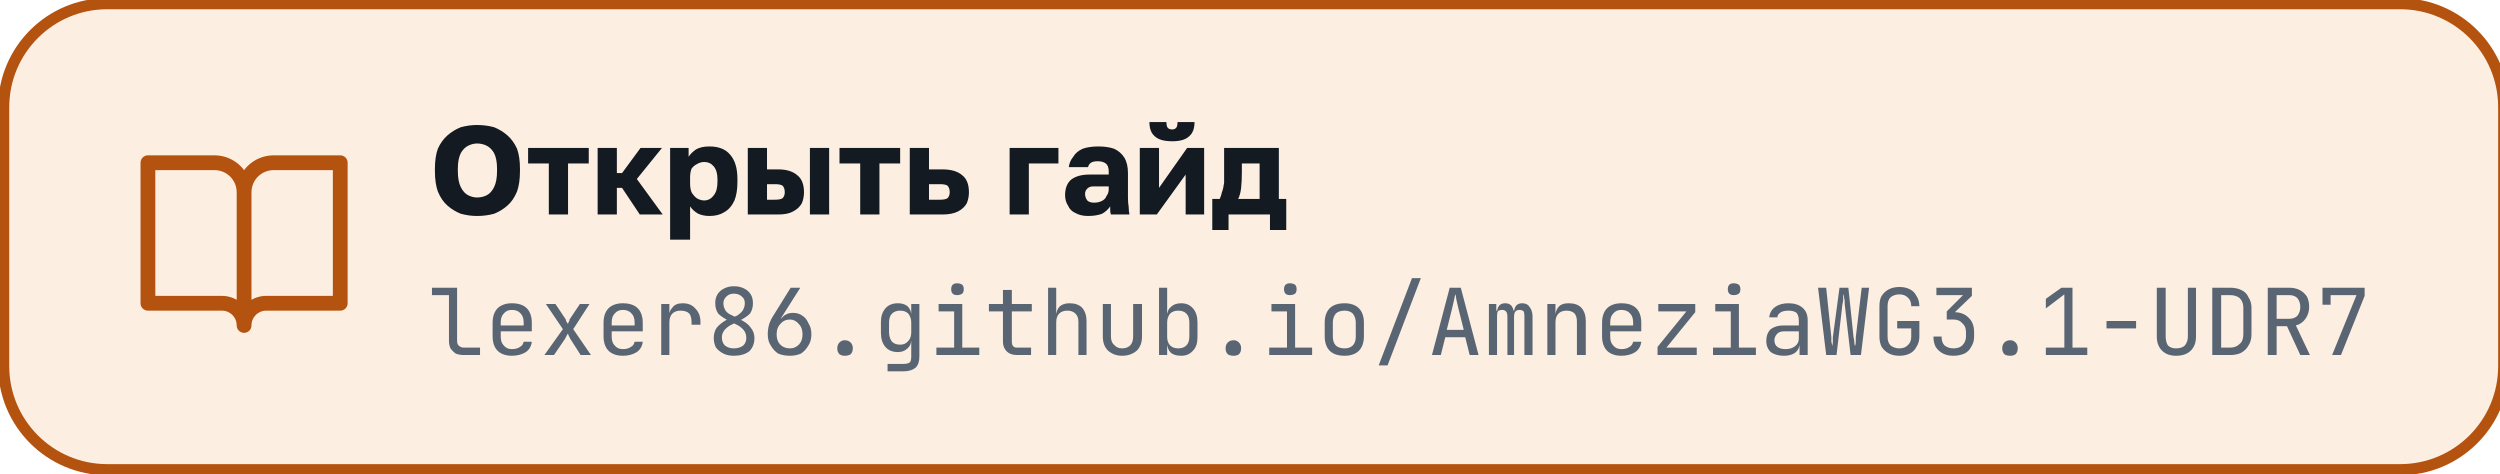
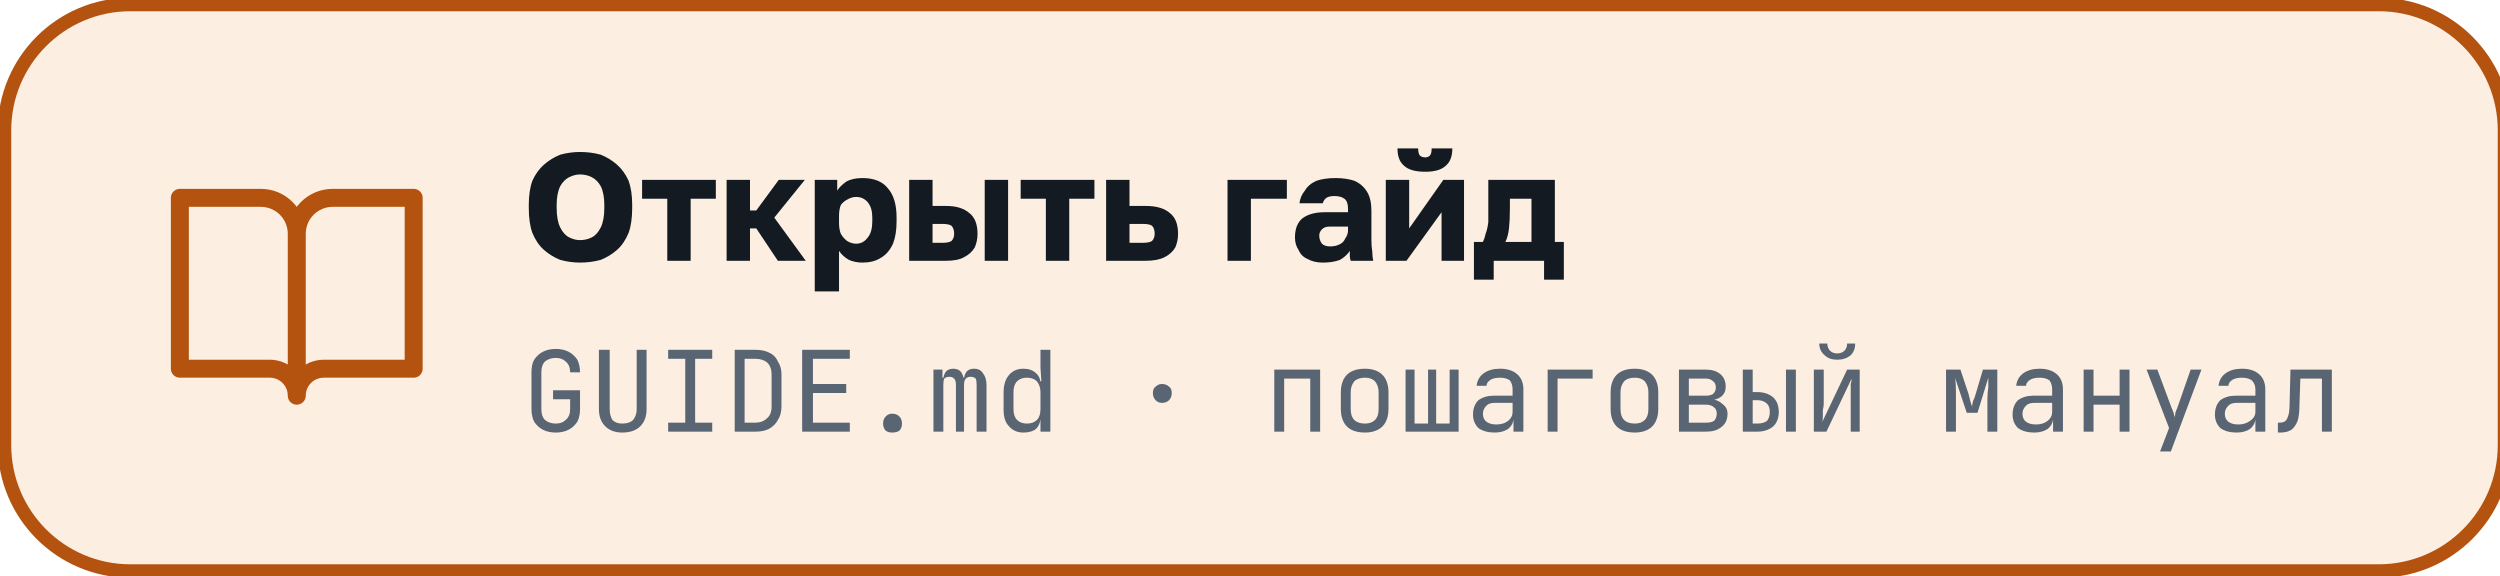
- <svg xmlns="http://www.w3.org/2000/svg" width="338" height="64" viewBox="0 0 338 64">
-   <rect x="0.5" y="0.5" width="338" height="63" rx="14" fill="#FCEFE2" stroke="#B4530F" stroke-width="1.5" />
+ <svg xmlns="http://www.w3.org/2000/svg" width="278" height="64" viewBox="0 0 278 64">
+   <rect x="0.5" y="0.5" width="278" height="63" rx="14" fill="#FCEFE2" stroke="#B4530F" stroke-width="1.5" />
  <path d="M20 22 h9 a4 4 0 0 1 4 4 v18 a3 3 0 0 0 -3 -3 h-10 z M46 22 h-9 a4 4 0 0 0 -4 4 v18 a3 3 0 0 1 3 -3 h10 z" fill="none" stroke="#B4530F" stroke-width="2" stroke-linejoin="round" />
  <path fill="#141A21" d="M64.5 29.2Q63.4 29.2 62.3 28.9Q61.3 28.5 60.5 27.8Q59.7 27.1 59.2 25.9Q58.8 24.8 58.8 23.1V22.8Q58.8 21.2 59.2 20.1Q59.7 19 60.5 18.3Q61.3 17.6 62.3 17.2Q63.4 16.9 64.5 16.9Q65.7 16.9 66.8 17.2Q67.8 17.6 68.6 18.3Q69.4 19 69.9 20.1Q70.3 21.2 70.3 22.8V23.1Q70.3 24.8 69.9 25.9Q69.4 27.1 68.6 27.8Q67.8 28.5 66.8 28.9Q65.7 29.2 64.5 29.2ZM64.5 26.7Q65.2 26.7 65.8 26.4Q66.4 26.1 66.8 25.3Q67.2 24.5 67.2 23.1V22.8Q67.2 21.5 66.8 20.7Q66.4 20 65.8 19.7Q65.2 19.4 64.5 19.4Q63.9 19.4 63.3 19.7Q62.7 20 62.3 20.7Q61.9 21.5 61.9 22.8V23.1Q61.9 24.5 62.3 25.3Q62.7 26.1 63.3 26.4Q63.9 26.7 64.5 26.7ZM74.2 29V22.1H71.4V20H79.6V22.1H76.8V29ZM80.8 29V20H83.4V23.4H84.1L86.6 20H89.5L86.1 24.2L89.6 29H86.5L84.1 25.4H83.4V29ZM90.6 32.4V20H93.1V21.2Q93.4 20.7 94.1 20.2Q94.8 19.8 95.9 19.8Q97.8 19.8 98.7 20.9Q99.7 22 99.7 24.2V24.6Q99.7 26.1 99.3 27.1Q98.8 28.2 97.9 28.7Q97.1 29.2 95.9 29.2Q95.1 29.2 94.4 28.9Q93.7 28.5 93.3 27.9V32.4ZM95.2 27.1Q96 27.1 96.5 26.4Q97 25.8 97 24.6V24.2Q97 23.1 96.5 22.5Q96 21.9 95.2 21.9Q94.7 21.9 94.2 22.2Q93.8 22.4 93.5 22.8Q93.3 23.3 93.3 24V24.8Q93.3 25.5 93.5 26Q93.8 26.5 94.2 26.8Q94.7 27.1 95.2 27.1ZM101.1 29V20H103.7V22.9H105.2Q106.9 22.9 107.8 23.7Q108.7 24.4 108.7 26Q108.7 26.8 108.4 27.5Q108 28.2 107.2 28.6Q106.5 29 105.2 29ZM103.7 27H104.8Q105.5 27 105.8 26.8Q106.1 26.5 106.1 26Q106.1 25.4 105.8 25.1Q105.5 24.9 104.8 24.9H103.7ZM109.5 29V20H112.1V29ZM116.3 29V22.1H113.5V20H121.7V22.1H118.9V29ZM123 29V20H125.6V22.9H127.4Q129.2 22.9 130.1 23.7Q131 24.4 131 26Q131 26.8 130.7 27.5Q130.3 28.2 129.5 28.6Q128.7 29 127.4 29ZM125.6 27H127.1Q127.8 27 128.1 26.8Q128.4 26.5 128.4 26Q128.4 25.4 128.1 25.1Q127.8 24.9 127.1 24.9H125.6ZM136.5 29V20H143.1V22.1H139.1V29ZM147.1 29.2Q146.1 29.2 145.4 28.8Q144.7 28.5 144.4 27.8Q144 27.2 144 26.4Q144 25 144.8 24.3Q145.7 23.6 147.3 23.6H149.9V23.2Q149.9 22.4 149.5 22.1Q149.1 21.8 148.4 21.8Q147.8 21.8 147.5 22Q147.2 22.2 147.1 22.6H144.5Q144.6 21.8 145.1 21.2Q145.5 20.5 146.4 20.1Q147.3 19.8 148.5 19.8Q149.7 19.8 150.6 20.1Q151.5 20.5 152 21.3Q152.5 22.1 152.5 23.4V26.7Q152.5 27.4 152.6 28Q152.6 28.5 152.7 29H150.2Q150.1 28.7 150.1 28.5Q150.1 28.3 150.1 27.9Q149.7 28.5 149 28.9Q148.2 29.2 147.1 29.2ZM147.9 27.4Q148.5 27.4 148.9 27.2Q149.4 27 149.6 26.5Q149.9 26.1 149.9 25.6V25.2H147.8Q147.3 25.2 147 25.5Q146.7 25.8 146.7 26.2Q146.7 26.7 147 27.1Q147.3 27.4 147.9 27.4ZM154.1 29V20H156.7V25.4L160.5 20H162.8V29H160.3V23.6L156.4 29ZM158.5 19.1Q156.8 19.1 156.1 18.4Q155.4 17.8 155.4 16.5H157.7Q157.7 17.1 157.9 17.3Q158.1 17.5 158.5 17.5Q158.8 17.5 159 17.3Q159.2 17.1 159.2 16.5H161.5Q161.5 17.8 160.8 18.4Q160.1 19.1 158.5 19.1ZM163.9 31.1V26.9H164.9Q165.1 26.5 165.2 26Q165.4 25.5 165.5 24.7Q165.5 23.9 165.5 22.9V20H172.9V26.9H173.9V31.1H171.7V29H166.1V31.1ZM167.4 26.9H170.3V22.1H167.9V23.2Q167.9 24.5 167.8 25.4Q167.7 26.3 167.4 26.9Z" />
-   <path fill="#5A6573" d="M62.7 48Q62.1 48 61.6 47.8Q61.2 47.5 60.9 47.1Q60.7 46.6 60.7 46.1V39.9H58.4V38.9H61.8V46.1Q61.8 46.5 62 46.7Q62.3 47 62.7 47H64.9V48ZM69.2 48.1Q68.4 48.1 67.8 47.8Q67.2 47.5 66.9 46.9Q66.6 46.3 66.6 45.5V43.6Q66.6 42.8 66.9 42.2Q67.2 41.6 67.8 41.3Q68.4 41 69.2 41Q70.1 41 70.7 41.3Q71.3 41.6 71.6 42.2Q71.9 42.8 71.9 43.6V44.8H67.7V45.5Q67.7 46.3 68.1 46.7Q68.5 47.2 69.2 47.2Q69.9 47.2 70.3 46.9Q70.7 46.7 70.8 46.2H71.9Q71.8 47.1 71.1 47.6Q70.3 48.1 69.2 48.1ZM70.8 44.1V43.6Q70.8 42.8 70.4 42.4Q70 41.9 69.2 41.9Q68.5 41.9 68.1 42.4Q67.7 42.8 67.7 43.6V44H70.9ZM73.6 48 76.1 44.5 73.8 41.1H75.1L76.5 43.2Q76.5 43.4 76.6 43.5Q76.7 43.7 76.8 43.8Q76.8 43.7 76.9 43.5Q77 43.4 77 43.2L78.4 41.1H79.7L77.5 44.5L79.9 48H78.5L77.1 45.8Q77 45.6 76.9 45.4Q76.8 45.2 76.8 45.1Q76.7 45.2 76.6 45.4Q76.5 45.6 76.4 45.8L74.9 48ZM84.2 48.1Q83.4 48.1 82.8 47.8Q82.2 47.5 81.9 46.9Q81.6 46.3 81.6 45.5V43.6Q81.6 42.8 81.9 42.2Q82.2 41.6 82.8 41.3Q83.4 41 84.2 41Q85.1 41 85.7 41.3Q86.3 41.6 86.6 42.2Q86.9 42.8 86.9 43.6V44.8H82.7V45.5Q82.7 46.3 83.1 46.7Q83.5 47.2 84.2 47.2Q84.9 47.2 85.3 46.9Q85.7 46.7 85.8 46.2H86.9Q86.8 47.1 86.1 47.6Q85.3 48.1 84.2 48.1ZM85.8 44.1V43.6Q85.8 42.8 85.4 42.4Q85 41.9 84.2 41.9Q83.5 41.9 83.1 42.4Q82.7 42.8 82.7 43.6V44H85.9ZM89.4 48V41.1H90.5V42.4H90.8L90.4 43.2Q90.4 42.1 90.9 41.6Q91.3 41 92.3 41Q93.4 41 94 41.7Q94.7 42.4 94.7 43.5V43.9H93.5V43.6Q93.5 42.8 93.2 42.4Q92.8 42 92 42Q91.3 42 90.9 42.4Q90.5 42.8 90.5 43.6V48ZM99.2 48.1Q98.4 48.1 97.8 47.8Q97.2 47.5 96.8 47Q96.5 46.4 96.5 45.7Q96.5 44.9 96.9 44.3Q97.4 43.7 98.3 43.2L99.6 42.7Q100.1 42.4 100.4 42Q100.7 41.5 100.7 41Q100.7 40.4 100.3 40.1Q99.9 39.7 99.2 39.7Q98.6 39.7 98.2 40.1Q97.8 40.5 97.8 41Q97.8 41.5 98.1 42Q98.4 42.4 98.9 42.6L100.1 43.2Q101.1 43.7 101.5 44.3Q102 44.9 102 45.7Q102 46.8 101.3 47.5Q100.5 48.1 99.2 48.1ZM99.2 47.1Q100 47.1 100.5 46.7Q100.9 46.3 100.9 45.7Q100.9 45.1 100.6 44.7Q100.3 44.3 99.8 44L98.6 43.4Q97.6 42.9 97.1 42.4Q96.7 41.8 96.7 41Q96.7 40.3 97 39.8Q97.3 39.3 97.9 39Q98.5 38.7 99.2 38.7Q100 38.7 100.6 39Q101.2 39.3 101.5 39.8Q101.8 40.3 101.8 41Q101.8 41.8 101.4 42.4Q100.9 42.9 99.9 43.4L98.7 44Q98.2 44.3 97.9 44.7Q97.6 45.1 97.6 45.6Q97.6 46.3 98 46.7Q98.5 47.1 99.2 47.1ZM106.8 48.1Q105.9 48.1 105.2 47.8Q104.6 47.4 104.2 46.7Q103.8 46.1 103.8 45.2Q103.8 44.5 104 43.8Q104.2 43.2 104.6 42.6L106.9 38.9H108.2L105.6 43L105.6 43.1Q105.9 42.7 106.3 42.5Q106.7 42.3 107.2 42.3Q108 42.3 108.5 42.7Q109 43 109.3 43.7Q109.7 44.3 109.7 45.2Q109.7 46.1 109.3 46.7Q108.9 47.4 108.3 47.8Q107.6 48.1 106.8 48.1ZM106.8 47.1Q107.5 47.1 108 46.6Q108.5 46.1 108.5 45.2Q108.5 44.3 108 43.8Q107.5 43.2 106.8 43.2Q106 43.2 105.5 43.8Q105 44.3 105 45.2Q105 46.1 105.5 46.6Q106 47.1 106.8 47.1ZM114.2 48.1Q113.8 48.1 113.5 47.9Q113.2 47.6 113.2 47.1Q113.2 46.6 113.5 46.3Q113.8 46 114.2 46Q114.7 46 115 46.3Q115.3 46.6 115.3 47.1Q115.3 47.6 115 47.9Q114.7 48.1 114.2 48.1ZM120 50.2V49.2H122.2Q122.7 49.2 123 49Q123.2 48.8 123.2 48.2V47.4L123.2 46.1H123L123.2 45.9Q123.2 46.7 122.7 47.1Q122.2 47.6 121.4 47.6Q120.3 47.6 119.7 46.9Q119.1 46.2 119.1 45V43.5Q119.1 42.4 119.7 41.7Q120.3 41 121.4 41Q122.2 41 122.7 41.4Q123.2 41.9 123.2 42.6L123 42.4H123.2V41.1H124.3V48.2Q124.3 49.2 123.8 49.7Q123.2 50.2 122.2 50.2ZM121.7 46.6Q122.4 46.6 122.8 46.1Q123.2 45.7 123.2 44.9V43.6Q123.2 42.9 122.8 42.4Q122.4 42 121.7 42Q121 42 120.6 42.4Q120.2 42.8 120.2 43.6V44.9Q120.2 45.7 120.6 46.2Q121 46.6 121.7 46.6ZM126.6 48V47H129V42.1H126.9V41.1H130.1V47H132.4V48ZM129.4 39.9Q129 39.9 128.8 39.7Q128.6 39.5 128.6 39.1Q128.6 38.7 128.8 38.5Q129 38.3 129.4 38.3Q129.8 38.3 130.1 38.5Q130.3 38.7 130.3 39.1Q130.3 39.5 130.1 39.7Q129.8 39.9 129.4 39.9ZM137.5 48Q136.6 48 136.1 47.5Q135.6 47 135.6 46.2V42.1H133.7V41.1H135.6V39.2H136.8V41.1H139.5V42.1H136.8V46.2Q136.8 47 137.5 47H139.4V48ZM141.7 48V38.9H142.8V41.1V42.4H143L142.8 42.7Q142.8 41.9 143.3 41.4Q143.8 41 144.6 41Q145.7 41 146.3 41.6Q146.9 42.3 146.9 43.4V48H145.8V43.5Q145.8 42.8 145.4 42.4Q145 42 144.3 42Q143.6 42 143.2 42.4Q142.8 42.8 142.8 43.6V48ZM151.7 48.1Q150.6 48.1 149.8 47.4Q149.1 46.7 149.1 45.5V41.1H150.2V45.5Q150.2 46.3 150.7 46.7Q151.1 47.1 151.7 47.1Q152.4 47.1 152.8 46.7Q153.2 46.3 153.2 45.5V41.1H154.4V45.5Q154.4 46.7 153.7 47.4Q152.9 48.1 151.7 48.1ZM159.7 48.1Q158.8 48.1 158.3 47.7Q157.8 47.2 157.8 46.4L158 46.7H157.8V48H156.7V38.9H157.8V40.9L157.8 42.4H158L157.8 42.7Q157.8 41.9 158.3 41.5Q158.8 41 159.7 41Q160.7 41 161.3 41.7Q161.9 42.4 161.9 43.6V45.6Q161.9 46.8 161.3 47.4Q160.7 48.1 159.7 48.1ZM159.3 47.1Q160 47.1 160.4 46.7Q160.8 46.3 160.8 45.5V43.6Q160.8 42.8 160.4 42.4Q160 42 159.3 42Q158.6 42 158.2 42.4Q157.8 42.9 157.8 43.6V45.5Q157.8 46.3 158.2 46.7Q158.6 47.1 159.3 47.1ZM166.8 48.1Q166.3 48.1 166 47.9Q165.7 47.6 165.7 47.1Q165.7 46.6 166 46.3Q166.3 46 166.8 46Q167.2 46 167.5 46.3Q167.8 46.6 167.8 47.1Q167.8 47.6 167.5 47.9Q167.2 48.1 166.8 48.1ZM171.6 48V47H174V42.1H171.9V41.1H175.1V47H177.4V48ZM174.4 39.9Q174 39.9 173.8 39.7Q173.6 39.5 173.6 39.1Q173.6 38.7 173.8 38.5Q174 38.3 174.4 38.3Q174.8 38.3 175.1 38.5Q175.3 38.7 175.3 39.1Q175.3 39.5 175.1 39.7Q174.8 39.9 174.4 39.9ZM181.8 48.1Q180.9 48.1 180.3 47.8Q179.7 47.5 179.4 46.9Q179.1 46.3 179.1 45.5V43.6Q179.1 42.8 179.4 42.2Q179.7 41.6 180.3 41.3Q180.9 41 181.8 41Q182.6 41 183.2 41.3Q183.8 41.6 184.1 42.2Q184.4 42.8 184.4 43.6V45.5Q184.4 46.3 184.1 46.9Q183.8 47.5 183.2 47.8Q182.6 48.1 181.8 48.1ZM181.8 47.1Q182.5 47.1 182.9 46.7Q183.3 46.3 183.3 45.5V43.6Q183.3 42.9 182.9 42.4Q182.5 42 181.8 42Q181 42 180.6 42.4Q180.2 42.9 180.2 43.6V45.5Q180.2 46.3 180.6 46.7Q181 47.1 181.8 47.1ZM186.4 49.4 190.9 37.6H192.1L187.6 49.4ZM193.6 48 196 38.9H197.5L199.9 48H198.7L198.1 45.6H195.4L194.8 48ZM195.6 44.6H197.9L197.2 41.8Q197 41 196.9 40.5Q196.8 39.9 196.8 39.8Q196.7 39.9 196.6 40.5Q196.5 41 196.3 41.8ZM201.3 48V41.1H202.3V42H202.5L202.4 42.2Q202.4 41.7 202.7 41.3Q203 41 203.5 41Q204.1 41 204.4 41.4Q204.7 41.9 204.7 42.6L204.4 42H204.9L204.7 42.2Q204.7 41.7 205 41.3Q205.3 41 205.8 41Q206.5 41 206.8 41.5Q207.2 42 207.2 42.8V48H206.1V42.8Q206.1 42.3 206 42.1Q205.8 41.9 205.4 41.9Q205.1 41.9 204.9 42.1Q204.7 42.3 204.7 42.8V48H203.8V42.8Q203.8 42.3 203.6 42.1Q203.4 41.9 203.1 41.9Q202.7 41.9 202.5 42.1Q202.4 42.3 202.4 42.8V48ZM209.2 48V41.1H210.3V42.4H210.5L210.3 42.7Q210.3 41.9 210.8 41.4Q211.2 41 212.1 41Q213.2 41 213.8 41.6Q214.4 42.3 214.4 43.4V48H213.2V43.5Q213.2 42.8 212.9 42.4Q212.5 42 211.8 42Q211.1 42 210.7 42.4Q210.3 42.8 210.3 43.6V48ZM219.2 48.1Q218.4 48.1 217.8 47.8Q217.2 47.5 216.9 46.9Q216.6 46.3 216.6 45.5V43.6Q216.6 42.8 216.9 42.2Q217.2 41.6 217.8 41.3Q218.4 41 219.2 41Q220.1 41 220.7 41.3Q221.3 41.6 221.6 42.2Q221.9 42.8 221.9 43.6V44.8H217.7V45.5Q217.7 46.3 218.1 46.7Q218.5 47.2 219.2 47.2Q219.9 47.2 220.3 46.9Q220.7 46.7 220.8 46.2H221.9Q221.8 47.1 221.1 47.6Q220.3 48.1 219.2 48.1ZM220.8 44.1V43.6Q220.8 42.8 220.4 42.4Q220 41.9 219.2 41.9Q218.5 41.9 218.1 42.4Q217.7 42.8 217.7 43.6V44H220.9ZM224.1 48V46.9L228 42.1H224.2V41.1H229.2V42.2L225.3 47H229.4V48ZM231.6 48V47H234V42.1H231.9V41.1H235.1V47H237.4V48ZM234.4 39.9Q234 39.9 233.8 39.7Q233.6 39.5 233.6 39.1Q233.6 38.7 233.8 38.5Q234 38.3 234.4 38.3Q234.8 38.3 235.1 38.5Q235.3 38.7 235.3 39.1Q235.3 39.5 235.1 39.7Q234.8 39.9 234.4 39.9ZM241.2 48.1Q240.1 48.1 239.4 47.6Q238.8 47 238.8 46.1Q238.8 45.1 239.4 44.5Q240.1 44 241.1 44H243.2V43.3Q243.2 42.7 242.9 42.3Q242.5 42 241.8 42Q241.2 42 240.8 42.2Q240.3 42.5 240.3 42.9H239.2Q239.3 42 240 41.5Q240.7 41 241.8 41Q243 41 243.7 41.6Q244.4 42.2 244.4 43.3V48H243.3V46.7H243.1L243.3 46.5Q243.3 47.2 242.7 47.7Q242.1 48.1 241.2 48.1ZM241.4 47.2Q242.2 47.2 242.7 46.8Q243.2 46.4 243.2 45.8V44.8H241.2Q240.6 44.8 240.3 45.1Q239.9 45.5 239.9 46Q239.9 46.6 240.3 46.9Q240.7 47.2 241.4 47.2ZM246.9 48 245.8 38.9H246.9L247.6 45.6Q247.6 45.9 247.6 46.2Q247.7 46.5 247.7 46.8Q247.7 47 247.7 47.2Q247.7 47 247.7 46.8Q247.8 46.5 247.8 46.2Q247.8 45.9 247.8 45.6L248.7 38.9H249.9L250.6 45.6Q250.7 45.9 250.7 46.2Q250.7 46.5 250.8 46.8Q250.8 47 250.8 47.2Q250.8 47 250.8 46.8Q250.9 46.5 250.9 46.2Q250.9 45.9 250.9 45.6L251.7 38.9H252.7L251.6 48H250.2L249.4 41.1Q249.4 40.8 249.4 40.6Q249.3 40.3 249.3 40Q249.3 39.8 249.3 39.7Q249.3 39.8 249.2 40Q249.2 40.3 249.2 40.6Q249.2 40.8 249.1 41.1L248.3 48ZM256.8 48.1Q256 48.1 255.4 47.8Q254.8 47.5 254.4 46.9Q254.1 46.3 254.1 45.5V41.4Q254.1 40.5 254.4 40Q254.8 39.4 255.4 39.1Q256 38.8 256.8 38.8Q257.6 38.8 258.2 39.1Q258.8 39.4 259.1 40Q259.5 40.6 259.5 41.4H258.4Q258.4 40.6 257.9 40.2Q257.5 39.8 256.8 39.8Q256.1 39.8 255.6 40.2Q255.2 40.6 255.2 41.4V45.5Q255.2 46.3 255.6 46.7Q256.1 47.1 256.8 47.1Q257.5 47.1 257.9 46.7Q258.4 46.3 258.4 45.5V44.4H256.5V43.4H259.5V45.5Q259.5 46.3 259.1 46.9Q258.8 47.5 258.2 47.8Q257.6 48.1 256.8 48.1ZM264.1 48.1Q263.3 48.1 262.7 47.8Q262.1 47.5 261.7 46.9Q261.4 46.3 261.4 45.5H262.5Q262.5 46.3 262.9 46.7Q263.4 47.1 264.1 47.1Q264.9 47.1 265.3 46.7Q265.8 46.2 265.8 45.5V44.9Q265.8 44.1 265.3 43.7Q264.9 43.2 264.1 43.2H263.2V42.1L265.4 39.9H261.8V38.9H266.6V40L264.1 42.4V42.2Q265.4 42.2 266.1 42.9Q266.9 43.6 266.9 44.9V45.5Q266.9 46.3 266.5 46.9Q266.2 47.5 265.6 47.8Q264.9 48.1 264.1 48.1ZM271.8 48.1Q271.3 48.1 271 47.9Q270.7 47.6 270.7 47.1Q270.7 46.6 271 46.3Q271.3 46 271.8 46Q272.2 46 272.5 46.3Q272.8 46.6 272.8 47.1Q272.8 47.6 272.5 47.9Q272.2 48.1 271.8 48.1ZM276.6 48V47H279.1V39.8L276.6 41.7V40.4L278.7 38.9H280.2V47H282.2V48ZM284.8 44.4V43.4H288.8V44.4ZM294.2 48.1Q293 48.1 292.3 47.4Q291.6 46.7 291.6 45.5V38.9H292.8V45.5Q292.8 46.2 293.1 46.7Q293.5 47.1 294.2 47.1Q295 47.1 295.4 46.7Q295.8 46.2 295.8 45.5V38.9H296.9V45.5Q296.9 46.7 296.2 47.4Q295.5 48.1 294.2 48.1ZM299.1 48V38.9H301.5Q302.4 38.9 303 39.2Q303.7 39.5 304 40.2Q304.4 40.8 304.4 41.6V45.2Q304.4 46.1 304 46.7Q303.7 47.3 303 47.7Q302.4 48 301.5 48ZM300.3 47H301.5Q302.3 47 302.8 46.5Q303.3 46.1 303.3 45.2V41.6Q303.3 40.8 302.8 40.3Q302.3 39.9 301.5 39.9H300.3ZM306.6 48V38.9H309.5Q310.3 38.9 310.9 39.2Q311.5 39.5 311.9 40.1Q312.2 40.7 312.2 41.5Q312.2 42.4 311.7 43.1Q311.2 43.8 310.4 44L312.3 48H311L309.2 44.1H307.8V48ZM307.8 43.1H309.5Q310.2 43.1 310.6 42.7Q311 42.2 311 41.5Q311 40.8 310.6 40.3Q310.2 39.9 309.5 39.9H307.8ZM315.3 48 318.6 39.9H315.1V41.2H314V38.9H319.7V40L316.5 48Z" />
+   <path fill="#5A6573" d="M61.8 48.1Q61 48.1 60.4 47.8Q59.8 47.5 59.4 46.9Q59.1 46.3 59.1 45.5V41.4Q59.1 40.5 59.4 40Q59.8 39.4 60.4 39.1Q61 38.8 61.8 38.8Q62.6 38.8 63.2 39.1Q63.8 39.4 64.2 40Q64.5 40.6 64.5 41.4H63.4Q63.4 40.6 62.9 40.2Q62.5 39.8 61.8 39.8Q61.1 39.8 60.6 40.2Q60.2 40.6 60.2 41.4V45.5Q60.2 46.3 60.6 46.7Q61.1 47.1 61.8 47.1Q62.5 47.1 62.9 46.7Q63.4 46.3 63.4 45.5V44.4H61.5V43.4H64.5V45.5Q64.5 46.3 64.2 46.9Q63.8 47.5 63.2 47.8Q62.6 48.1 61.8 48.1ZM69.2 48.1Q68 48.1 67.3 47.4Q66.6 46.7 66.6 45.5V38.9H67.8V45.5Q67.8 46.2 68.1 46.7Q68.5 47.1 69.2 47.1Q70 47.1 70.4 46.7Q70.8 46.2 70.8 45.5V38.9H71.9V45.5Q71.9 46.7 71.2 47.4Q70.5 48.1 69.2 48.1ZM74.3 48V47H76.2V39.9H74.3V38.9H79.2V39.9H77.3V47H79.2V48ZM81.7 48V38.9H84Q84.9 38.9 85.5 39.2Q86.2 39.5 86.5 40.2Q86.9 40.8 86.9 41.6V45.2Q86.9 46.1 86.5 46.7Q86.2 47.3 85.5 47.7Q84.9 48 84 48ZM82.8 47H84Q84.8 47 85.3 46.5Q85.8 46.1 85.8 45.2V41.6Q85.8 40.8 85.3 40.3Q84.8 39.9 84 39.9H82.8ZM89.2 48V38.9H94.5V39.9H90.4V42.7H94.1V43.7H90.4V47H94.5V48ZM99.2 48.1Q98.8 48.1 98.5 47.9Q98.2 47.6 98.2 47.1Q98.2 46.6 98.5 46.3Q98.8 46 99.2 46Q99.7 46 100 46.3Q100.3 46.6 100.3 47.1Q100.3 47.6 100 47.9Q99.7 48.1 99.2 48.1ZM103.8 48V41.1H104.8V42H105L104.9 42.2Q104.9 41.7 105.2 41.3Q105.5 41 106 41Q106.6 41 106.9 41.4Q107.2 41.9 107.2 42.6L106.9 42H107.4L107.2 42.2Q107.2 41.7 107.5 41.3Q107.8 41 108.3 41Q109 41 109.3 41.5Q109.7 42 109.7 42.8V48H108.6V42.8Q108.6 42.3 108.5 42.1Q108.3 41.9 107.9 41.9Q107.6 41.9 107.4 42.1Q107.2 42.3 107.2 42.8V48H106.3V42.8Q106.3 42.3 106.1 42.1Q105.9 41.9 105.6 41.9Q105.2 41.9 105 42.1Q104.9 42.3 104.9 42.8V48ZM113.8 48.1Q112.8 48.1 112.2 47.4Q111.6 46.8 111.6 45.6V43.6Q111.6 42.4 112.2 41.7Q112.8 41 113.8 41Q114.7 41 115.2 41.5Q115.7 41.9 115.7 42.7L115.5 42.4H115.8L115.7 40.9V38.9H116.8V48H115.7V46.7H115.5L115.7 46.4Q115.7 47.2 115.2 47.7Q114.7 48.1 113.8 48.1ZM114.2 47.1Q114.9 47.1 115.3 46.7Q115.7 46.3 115.7 45.5V43.6Q115.7 42.9 115.3 42.4Q114.9 42 114.2 42Q113.5 42 113.1 42.4Q112.7 42.8 112.7 43.6V45.5Q112.7 46.3 113.1 46.7Q113.5 47.1 114.2 47.1ZM129.2 44.8Q128.8 44.8 128.5 44.5Q128.2 44.2 128.2 43.7Q128.2 43.2 128.5 43Q128.8 42.7 129.2 42.7Q129.7 42.7 130 43Q130.3 43.2 130.3 43.7Q130.3 44.2 130 44.5Q129.7 44.8 129.2 44.8ZM141.7 48V41.1H146.8V48H145.7V42.1H142.8V48ZM151.8 48.1Q150.9 48.1 150.3 47.8Q149.7 47.5 149.4 46.9Q149.1 46.3 149.1 45.5V43.6Q149.1 42.8 149.4 42.2Q149.7 41.6 150.3 41.3Q150.9 41 151.8 41Q152.6 41 153.2 41.3Q153.8 41.6 154.1 42.2Q154.4 42.8 154.4 43.6V45.5Q154.4 46.3 154.1 46.9Q153.8 47.5 153.2 47.8Q152.6 48.1 151.8 48.1ZM151.8 47.1Q152.5 47.1 152.9 46.7Q153.3 46.3 153.3 45.5V43.6Q153.3 42.9 152.9 42.4Q152.5 42 151.8 42Q151 42 150.6 42.4Q150.2 42.9 150.2 43.6V45.5Q150.2 46.3 150.6 46.7Q151 47.1 151.8 47.1ZM156.3 48 156.3 41.1H157.3V47.1H158.8V41.1H159.7V47.1H161.2V41.1H162.2V48ZM166.2 48.1Q165.1 48.1 164.4 47.6Q163.8 47 163.8 46.1Q163.8 45.1 164.4 44.5Q165.1 44 166.1 44H168.2V43.3Q168.2 42.7 167.9 42.3Q167.5 42 166.8 42Q166.2 42 165.8 42.2Q165.3 42.5 165.3 42.9H164.2Q164.3 42 165 41.5Q165.7 41 166.8 41Q168 41 168.7 41.6Q169.4 42.2 169.4 43.3V48H168.3V46.7H168.1L168.3 46.5Q168.3 47.2 167.7 47.7Q167.1 48.1 166.2 48.1ZM166.4 47.2Q167.2 47.2 167.7 46.8Q168.2 46.4 168.2 45.8V44.8H166.2Q165.6 44.8 165.3 45.1Q164.9 45.5 164.9 46Q164.9 46.6 165.3 46.9Q165.7 47.2 166.4 47.2ZM172.1 48V41.1H177.1V42.1H173.2V48ZM181.8 48.1Q180.9 48.1 180.3 47.8Q179.7 47.5 179.4 46.9Q179.1 46.3 179.1 45.5V43.6Q179.1 42.8 179.4 42.2Q179.7 41.6 180.3 41.3Q180.9 41 181.8 41Q182.6 41 183.2 41.3Q183.8 41.6 184.1 42.2Q184.4 42.8 184.4 43.6V45.5Q184.4 46.3 184.1 46.9Q183.8 47.5 183.2 47.8Q182.6 48.1 181.8 48.1ZM181.8 47.1Q182.5 47.1 182.9 46.7Q183.3 46.3 183.3 45.5V43.6Q183.3 42.9 182.9 42.4Q182.5 42 181.8 42Q181 42 180.6 42.4Q180.2 42.9 180.2 43.6V45.5Q180.2 46.3 180.6 46.7Q181 47.1 181.8 47.1ZM186.7 48V41.1H189.7Q190.7 41.1 191.3 41.6Q191.9 42.1 191.9 43Q191.9 43.7 191.4 44.1Q190.9 44.5 190.1 44.5V44.4Q191 44.4 191.5 44.9Q192.1 45.3 192.1 46Q192.1 47 191.4 47.5Q190.8 48 189.7 48ZM187.8 47H189.7Q190.3 47 190.6 46.8Q190.9 46.5 190.9 46Q190.9 45.5 190.6 45.3Q190.3 45 189.7 45H187.8ZM187.8 44H189.7Q190.2 44 190.5 43.8Q190.8 43.5 190.8 43.1Q190.8 42.6 190.5 42.4Q190.2 42.1 189.7 42.1H187.8ZM193.8 48V41.1H194.9V43.6H195.4Q196.5 43.6 197.2 44.2Q197.8 44.8 197.8 45.8Q197.8 46.8 197.2 47.4Q196.5 48 195.4 48ZM194.9 47.1H195.4Q196.1 47.1 196.5 46.8Q196.8 46.4 196.8 45.8Q196.8 45.2 196.5 44.9Q196.1 44.5 195.4 44.5H194.9ZM198.6 48V41.1H199.7V48ZM201.7 48V41.1H202.8V44.9Q202.8 45.2 202.7 45.6Q202.7 46 202.7 46.4Q202.7 46.8 202.6 47L205.4 41.1H206.8V48H205.8V44.2Q205.8 43.9 205.8 43.5Q205.8 43.1 205.8 42.7Q205.9 42.4 205.9 42.1L203.1 48ZM204.3 40Q203.4 40 202.9 39.5Q202.3 39 202.3 38.2H203.2Q203.2 38.7 203.5 39Q203.8 39.3 204.3 39.3Q204.8 39.3 205.1 39Q205.4 38.7 205.4 38.2H206.3Q206.3 39 205.8 39.5Q205.2 40 204.3 40ZM216.4 48V41.1H218L218.9 43.8Q219 44.2 219.1 44.6Q219.2 45 219.3 45.2Q219.3 45 219.4 44.6Q219.6 44.2 219.7 43.8L220.5 41.1H222.1V48H221V46.9Q221 46.4 221 45.7Q221 45 221 44.4Q221 43.7 221.1 43.1Q221.1 42.5 221.1 42L219.9 45.9H218.7L217.4 42Q217.5 42.6 217.5 43.5Q217.5 44.3 217.5 45.2Q217.5 46.1 217.5 46.9V48ZM226.2 48.1Q225.1 48.1 224.4 47.6Q223.8 47 223.8 46.1Q223.8 45.1 224.4 44.5Q225.1 44 226.1 44H228.2V43.3Q228.2 42.7 227.9 42.3Q227.5 42 226.8 42Q226.2 42 225.8 42.2Q225.3 42.5 225.3 42.9H224.2Q224.3 42 225 41.5Q225.7 41 226.8 41Q228 41 228.7 41.6Q229.4 42.2 229.4 43.3V48H228.3V46.7H228.1L228.3 46.5Q228.3 47.2 227.7 47.7Q227.1 48.1 226.2 48.1ZM226.4 47.2Q227.2 47.2 227.7 46.8Q228.2 46.4 228.2 45.8V44.8H226.2Q225.6 44.8 225.3 45.1Q224.9 45.5 224.9 46Q224.9 46.6 225.3 46.9Q225.7 47.2 226.4 47.2ZM231.7 48V41.1H232.8V44H235.7V41.1H236.8V48H235.7V45H232.8V48ZM240.2 50.2 241.2 47.6 238.7 41.1H239.9L241.5 45.4Q241.6 45.6 241.7 45.9Q241.8 46.2 241.8 46.4Q241.9 46.2 241.9 45.9Q242 45.6 242.1 45.4L243.6 41.1H244.8L241.4 50.2ZM248.7 48.1Q247.6 48.1 246.9 47.6Q246.3 47 246.3 46.1Q246.3 45.1 246.9 44.5Q247.6 44 248.6 44H250.8V43.3Q250.8 42.7 250.4 42.3Q250 42 249.3 42Q248.7 42 248.3 42.2Q247.8 42.5 247.8 42.9H246.7Q246.8 42 247.5 41.5Q248.2 41 249.3 41Q250.5 41 251.2 41.6Q251.9 42.2 251.9 43.3V48H250.8V46.7H250.6L250.8 46.5Q250.8 47.2 250.2 47.7Q249.6 48.1 248.7 48.1ZM248.9 47.2Q249.7 47.2 250.2 46.8Q250.8 46.4 250.8 45.8V44.8H248.7Q248.1 44.8 247.8 45.1Q247.4 45.5 247.4 46Q247.4 46.6 247.8 46.9Q248.2 47.2 248.9 47.2ZM253.3 48.1V47H253.5Q254.1 47 254.3 46.6Q254.6 46.1 254.6 45L254.7 41.1H259.3V48H258.2V42.1H255.8L255.7 45Q255.7 46.1 255.5 46.8Q255.2 47.5 254.8 47.8Q254.3 48.1 253.6 48.1Z" />
</svg>
